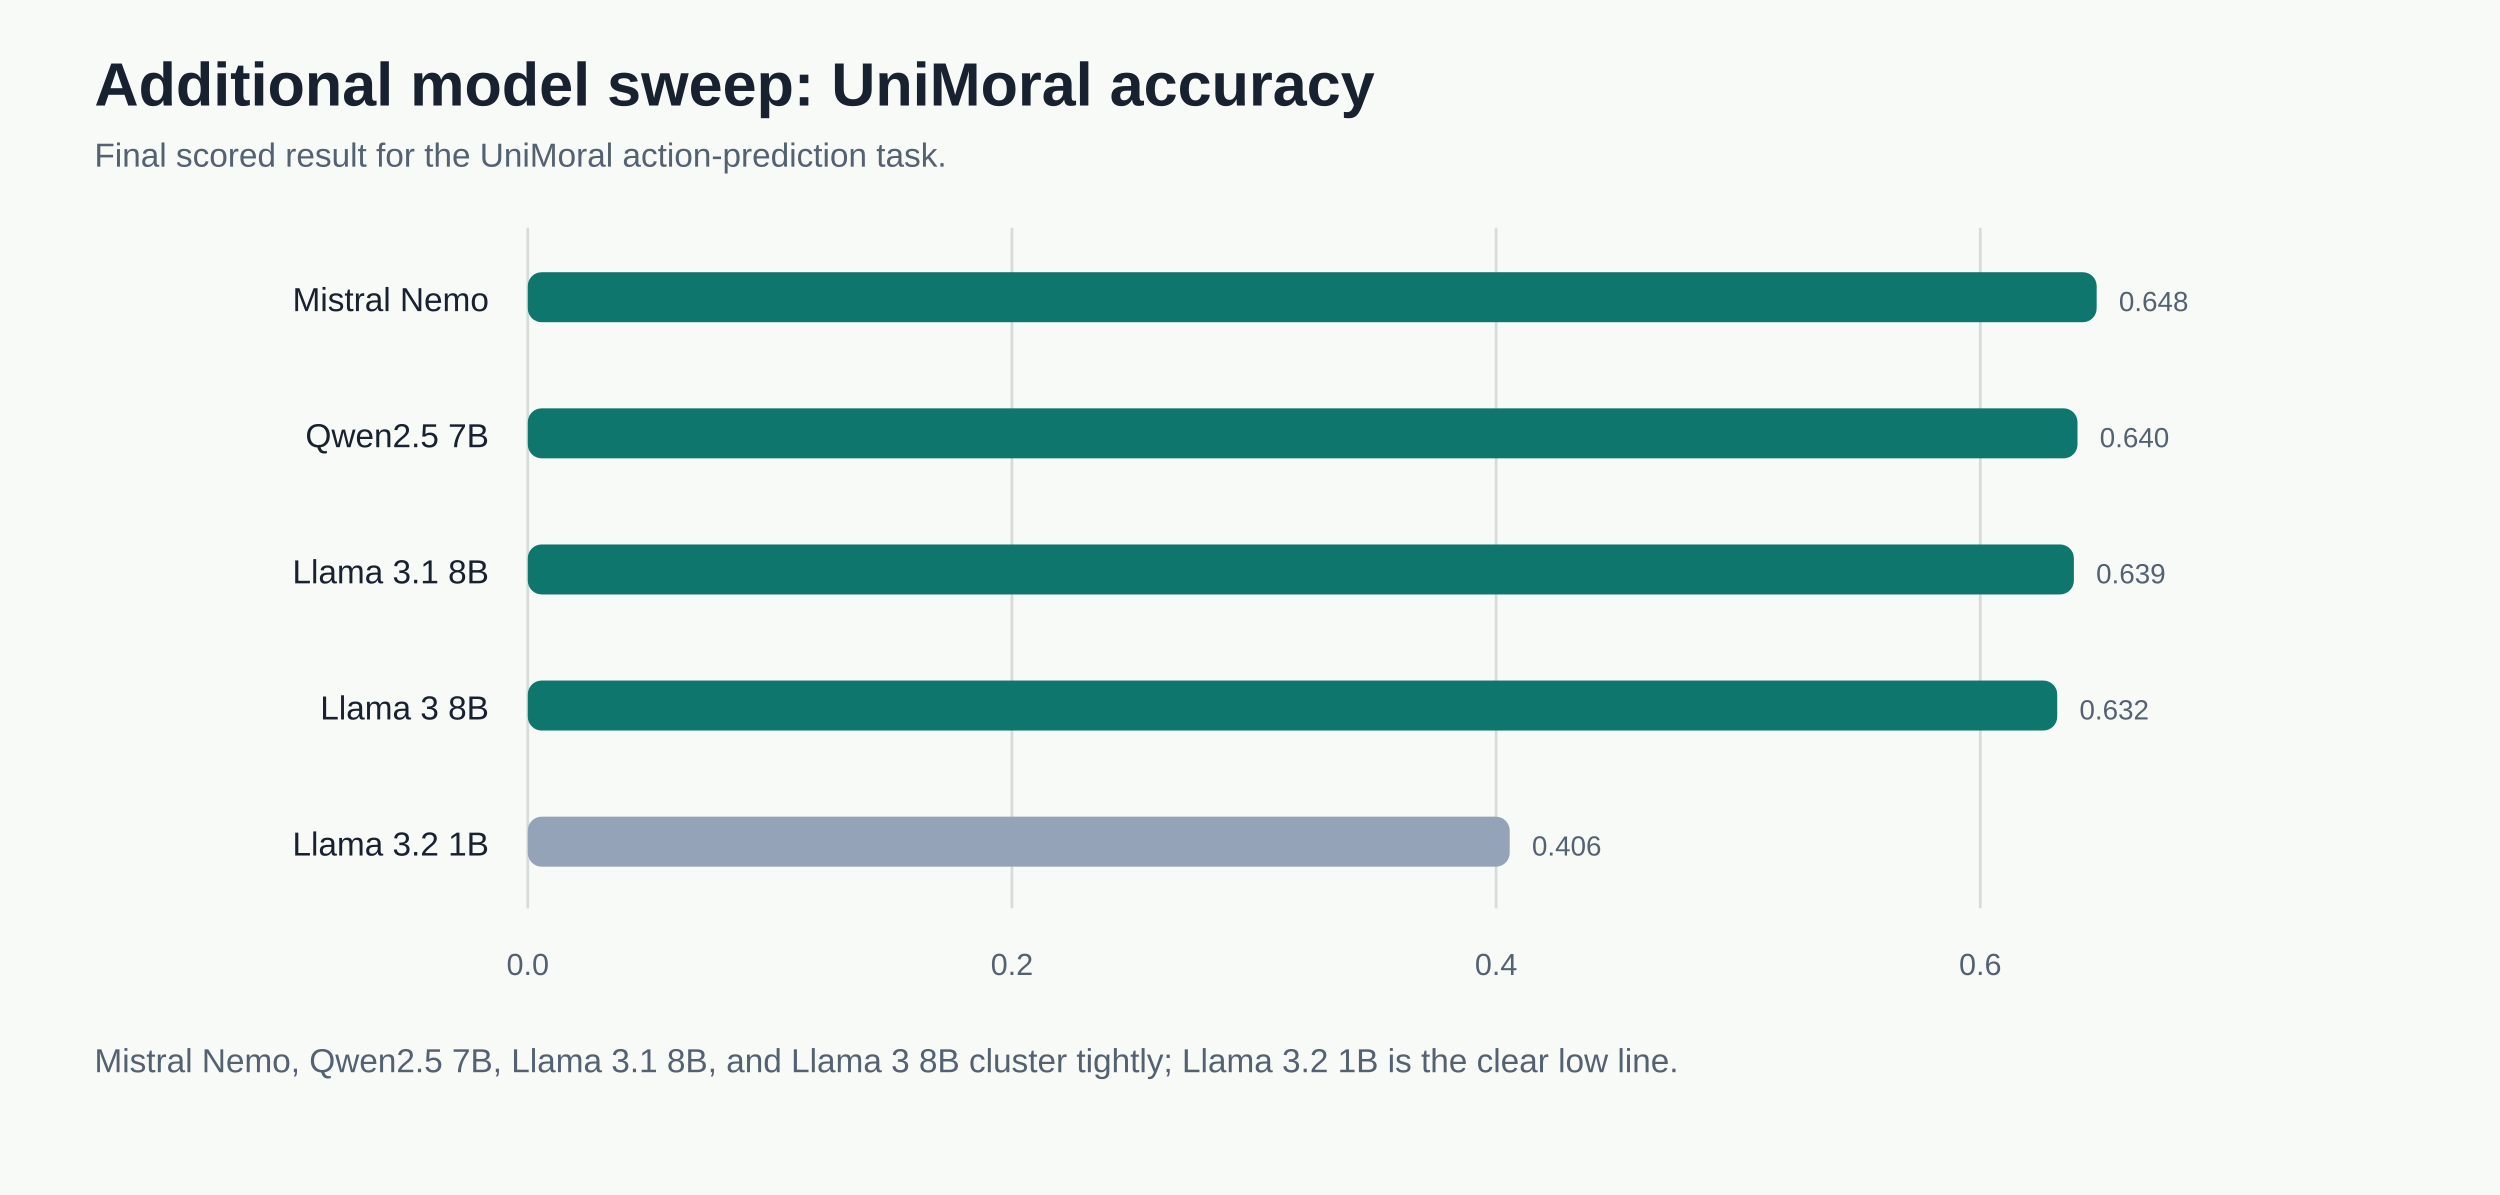
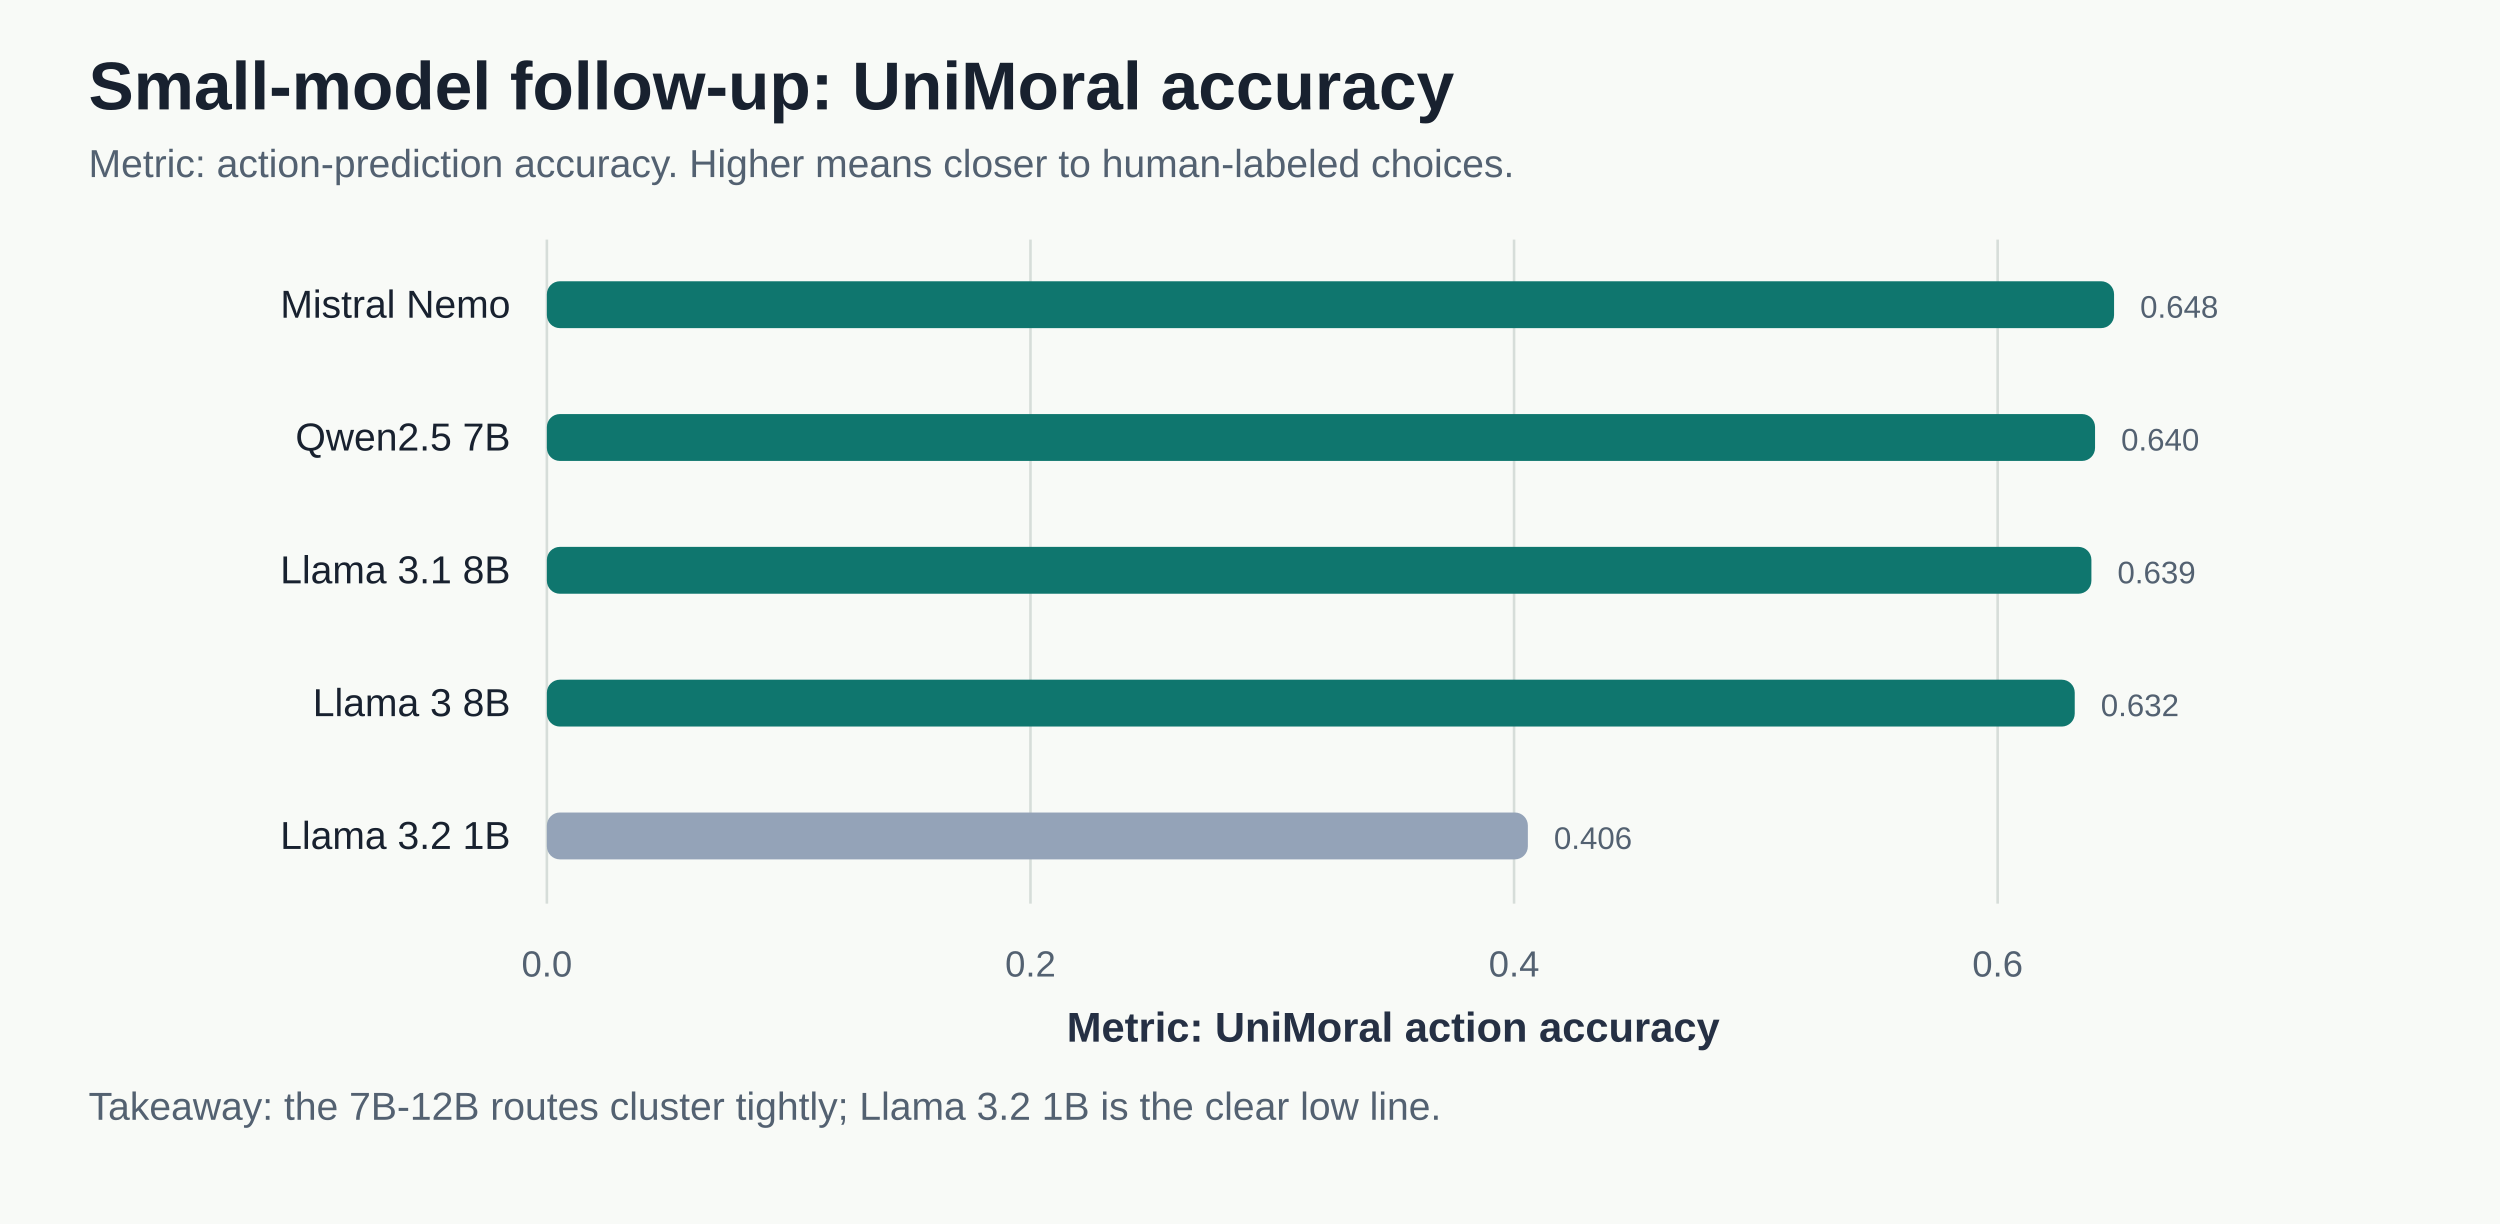
- <svg xmlns="http://www.w3.org/2000/svg" width="900" height="430" viewBox="0 0 900 430">
-   <style>text{font-family:Arial,Helvetica,sans-serif;fill:#18212f}.title{font-size:22px;font-weight:700}.subtitle{font-size:12px;fill:#536171}.axis{font-size:11px;fill:#536171}.label{font-size:12px}.small{font-size:10px;fill:#536171}</style>
+ <svg xmlns="http://www.w3.org/2000/svg" width="960" height="470" viewBox="0 0 960 470">
+   <style>text{font-family:Arial,Helvetica,sans-serif;fill:#18212f}.title{font-size:26px;font-weight:700}.subtitle{font-size:15px;fill:#536171}.axis{font-size:14px;fill:#536171}.label{font-size:15px}.small{font-size:12px;fill:#536171}.metric{font-size:16px;font-weight:700;fill:#253044}</style>
  <rect width="100%" height="100%" fill="#f8faf7" />
-   <text x="34" y="38" class="title">Additional model sweep: UniMoral accuracy</text>
-   <text x="34" y="60" class="subtitle">Final scored result for the UniMoral action-prediction task.</text>
-   <line x1="190.0" y1="82" x2="190.0" y2="327" stroke="#d6ddd9" stroke-width="1" />
-   <text x="190.0" y="351" text-anchor="middle" class="axis">0.0</text>
-   <line x1="364.3" y1="82" x2="364.3" y2="327" stroke="#d6ddd9" stroke-width="1" />
-   <text x="364.3" y="351" text-anchor="middle" class="axis">0.2</text>
-   <line x1="538.6" y1="82" x2="538.6" y2="327" stroke="#d6ddd9" stroke-width="1" />
-   <text x="538.6" y="351" text-anchor="middle" class="axis">0.4</text>
-   <line x1="712.9" y1="82" x2="712.9" y2="327" stroke="#d6ddd9" stroke-width="1" />
-   <text x="712.9" y="351" text-anchor="middle" class="axis">0.6</text>
-   <text x="176" y="112.0" text-anchor="end" class="label">Mistral Nemo</text>
-   <rect x="190" y="98.0" width="564.8" height="18" rx="5" fill="#0f766e" />
-   <text x="762.8" y="112.0" class="small">0.648</text>
-   <text x="176" y="161.0" text-anchor="end" class="label">Qwen2.5 7B</text>
-   <rect x="190" y="147.0" width="557.9" height="18" rx="5" fill="#0f766e" />
-   <text x="755.9" y="161.0" class="small">0.640</text>
-   <text x="176" y="210.0" text-anchor="end" class="label">Llama 3.1 8B</text>
-   <rect x="190" y="196.0" width="556.6" height="18" rx="5" fill="#0f766e" />
-   <text x="754.6" y="210.0" class="small">0.639</text>
-   <text x="176" y="259.0" text-anchor="end" class="label">Llama 3 8B</text>
-   <rect x="190" y="245.0" width="550.6" height="18" rx="5" fill="#0f766e" />
-   <text x="748.6" y="259.0" class="small">0.632</text>
-   <text x="176" y="308.0" text-anchor="end" class="label">Llama 3.2 1B</text>
-   <rect x="190" y="294.0" width="353.5" height="18" rx="5" fill="#94a3b8" />
-   <text x="551.5" y="308.0" class="small">0.406</text>
-   <text x="34" y="386" class="subtitle">Mistral Nemo, Qwen2.5 7B, Llama 3.1 8B, and Llama 3 8B cluster tightly; Llama 3.2 1B is the clear low line.</text>
+   <text x="34" y="42" class="title">Small-model follow-up: UniMoral accuracy</text>
+   <text x="34" y="68" class="subtitle">Metric: action-prediction accuracy. Higher means closer to human-labeled choices.</text>
+   <line x1="210.0" y1="92" x2="210.0" y2="347" stroke="#d6ddd9" stroke-width="1" />
+   <text x="210.0" y="375" text-anchor="middle" class="axis">0.0</text>
+   <line x1="395.7" y1="92" x2="395.7" y2="347" stroke="#d6ddd9" stroke-width="1" />
+   <text x="395.7" y="375" text-anchor="middle" class="axis">0.2</text>
+   <line x1="581.4" y1="92" x2="581.4" y2="347" stroke="#d6ddd9" stroke-width="1" />
+   <text x="581.4" y="375" text-anchor="middle" class="axis">0.4</text>
+   <line x1="767.1" y1="92" x2="767.1" y2="347" stroke="#d6ddd9" stroke-width="1" />
+   <text x="767.1" y="375" text-anchor="middle" class="axis">0.6</text>
+   <text x="196" y="122.0" text-anchor="end" class="label">Mistral Nemo</text>
+   <rect x="210" y="108.0" width="601.8" height="18" rx="5" fill="#0f766e" />
+   <text x="821.8" y="122.0" class="small">0.648</text>
+   <text x="196" y="173.0" text-anchor="end" class="label">Qwen2.5 7B</text>
+   <rect x="210" y="159.0" width="594.5" height="18" rx="5" fill="#0f766e" />
+   <text x="814.5" y="173.0" class="small">0.640</text>
+   <text x="196" y="224.0" text-anchor="end" class="label">Llama 3.1 8B</text>
+   <rect x="210" y="210.0" width="593.1" height="18" rx="5" fill="#0f766e" />
+   <text x="813.1" y="224.0" class="small">0.639</text>
+   <text x="196" y="275.0" text-anchor="end" class="label">Llama 3 8B</text>
+   <rect x="210" y="261.0" width="586.7" height="18" rx="5" fill="#0f766e" />
+   <text x="806.7" y="275.0" class="small">0.632</text>
+   <text x="196" y="326.0" text-anchor="end" class="label">Llama 3.2 1B</text>
+   <rect x="210" y="312.0" width="376.7" height="18" rx="5" fill="#94a3b8" />
+   <text x="596.7" y="326.0" class="small">0.406</text>
+   <text x="535.0" y="400" text-anchor="middle" class="metric">Metric: UniMoral action accuracy</text>
+   <text x="34" y="430" class="subtitle">Takeaway: the 7B-12B routes cluster tightly; Llama 3.2 1B is the clear low line.</text>
</svg>
